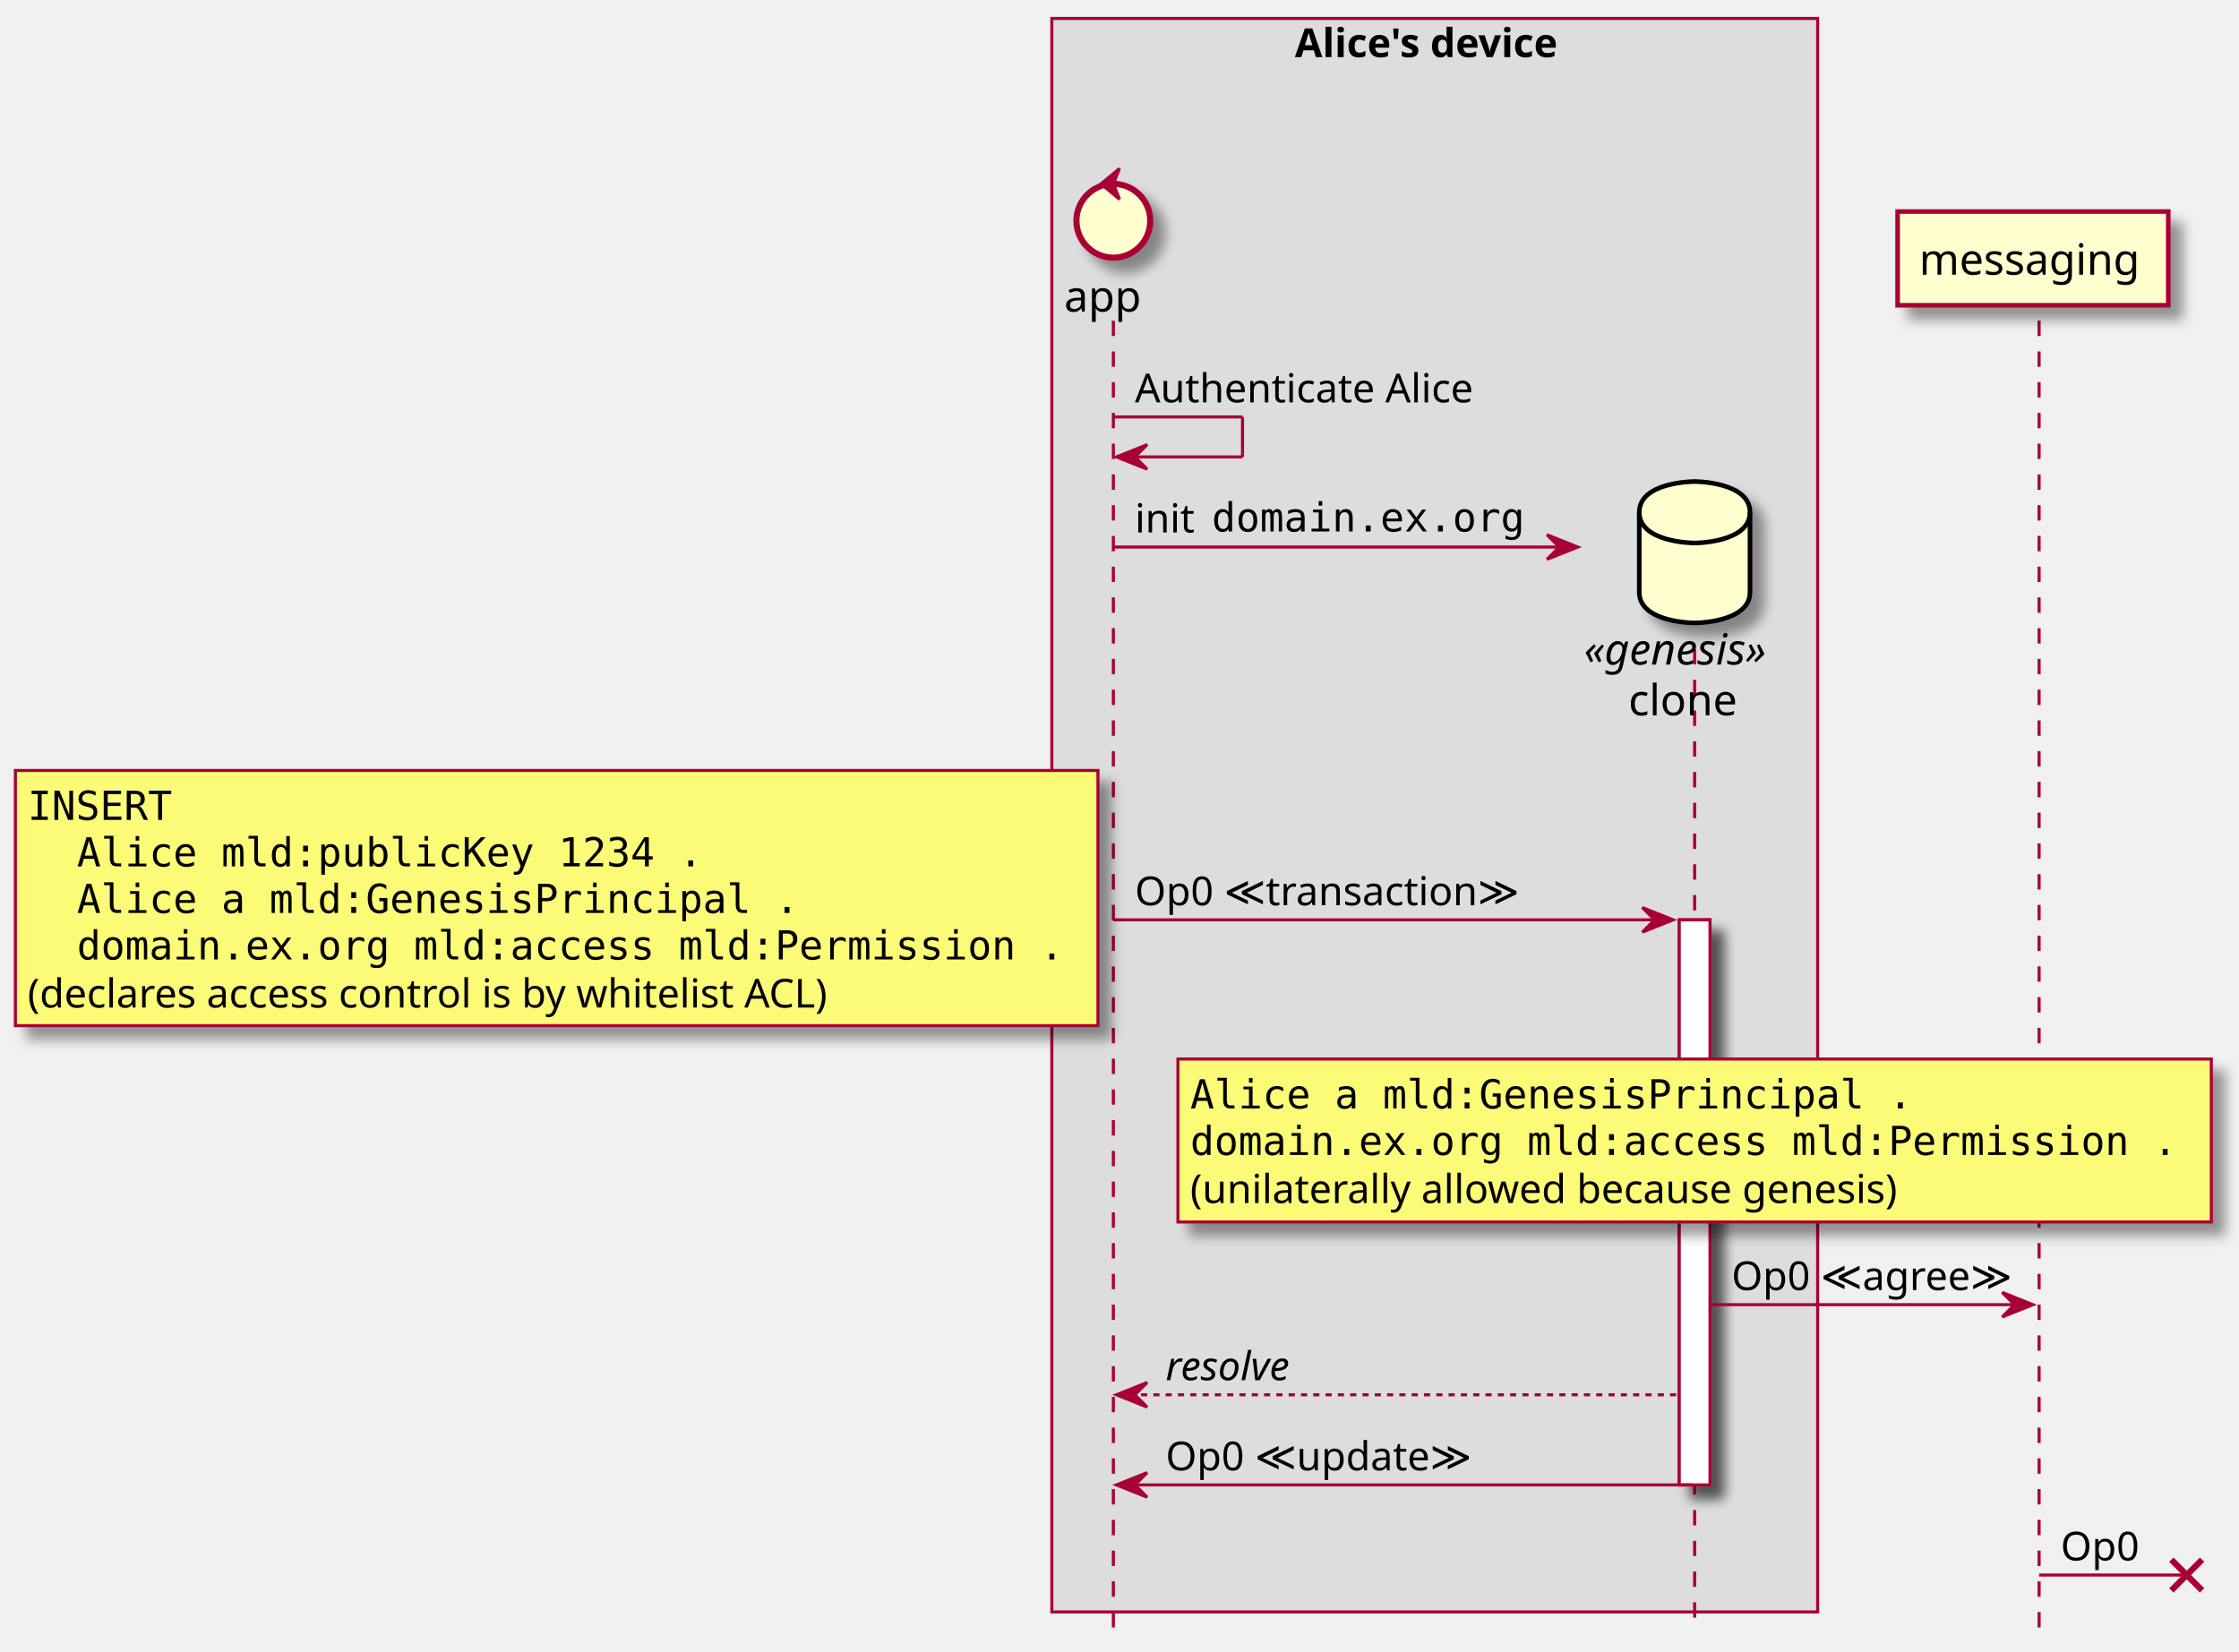
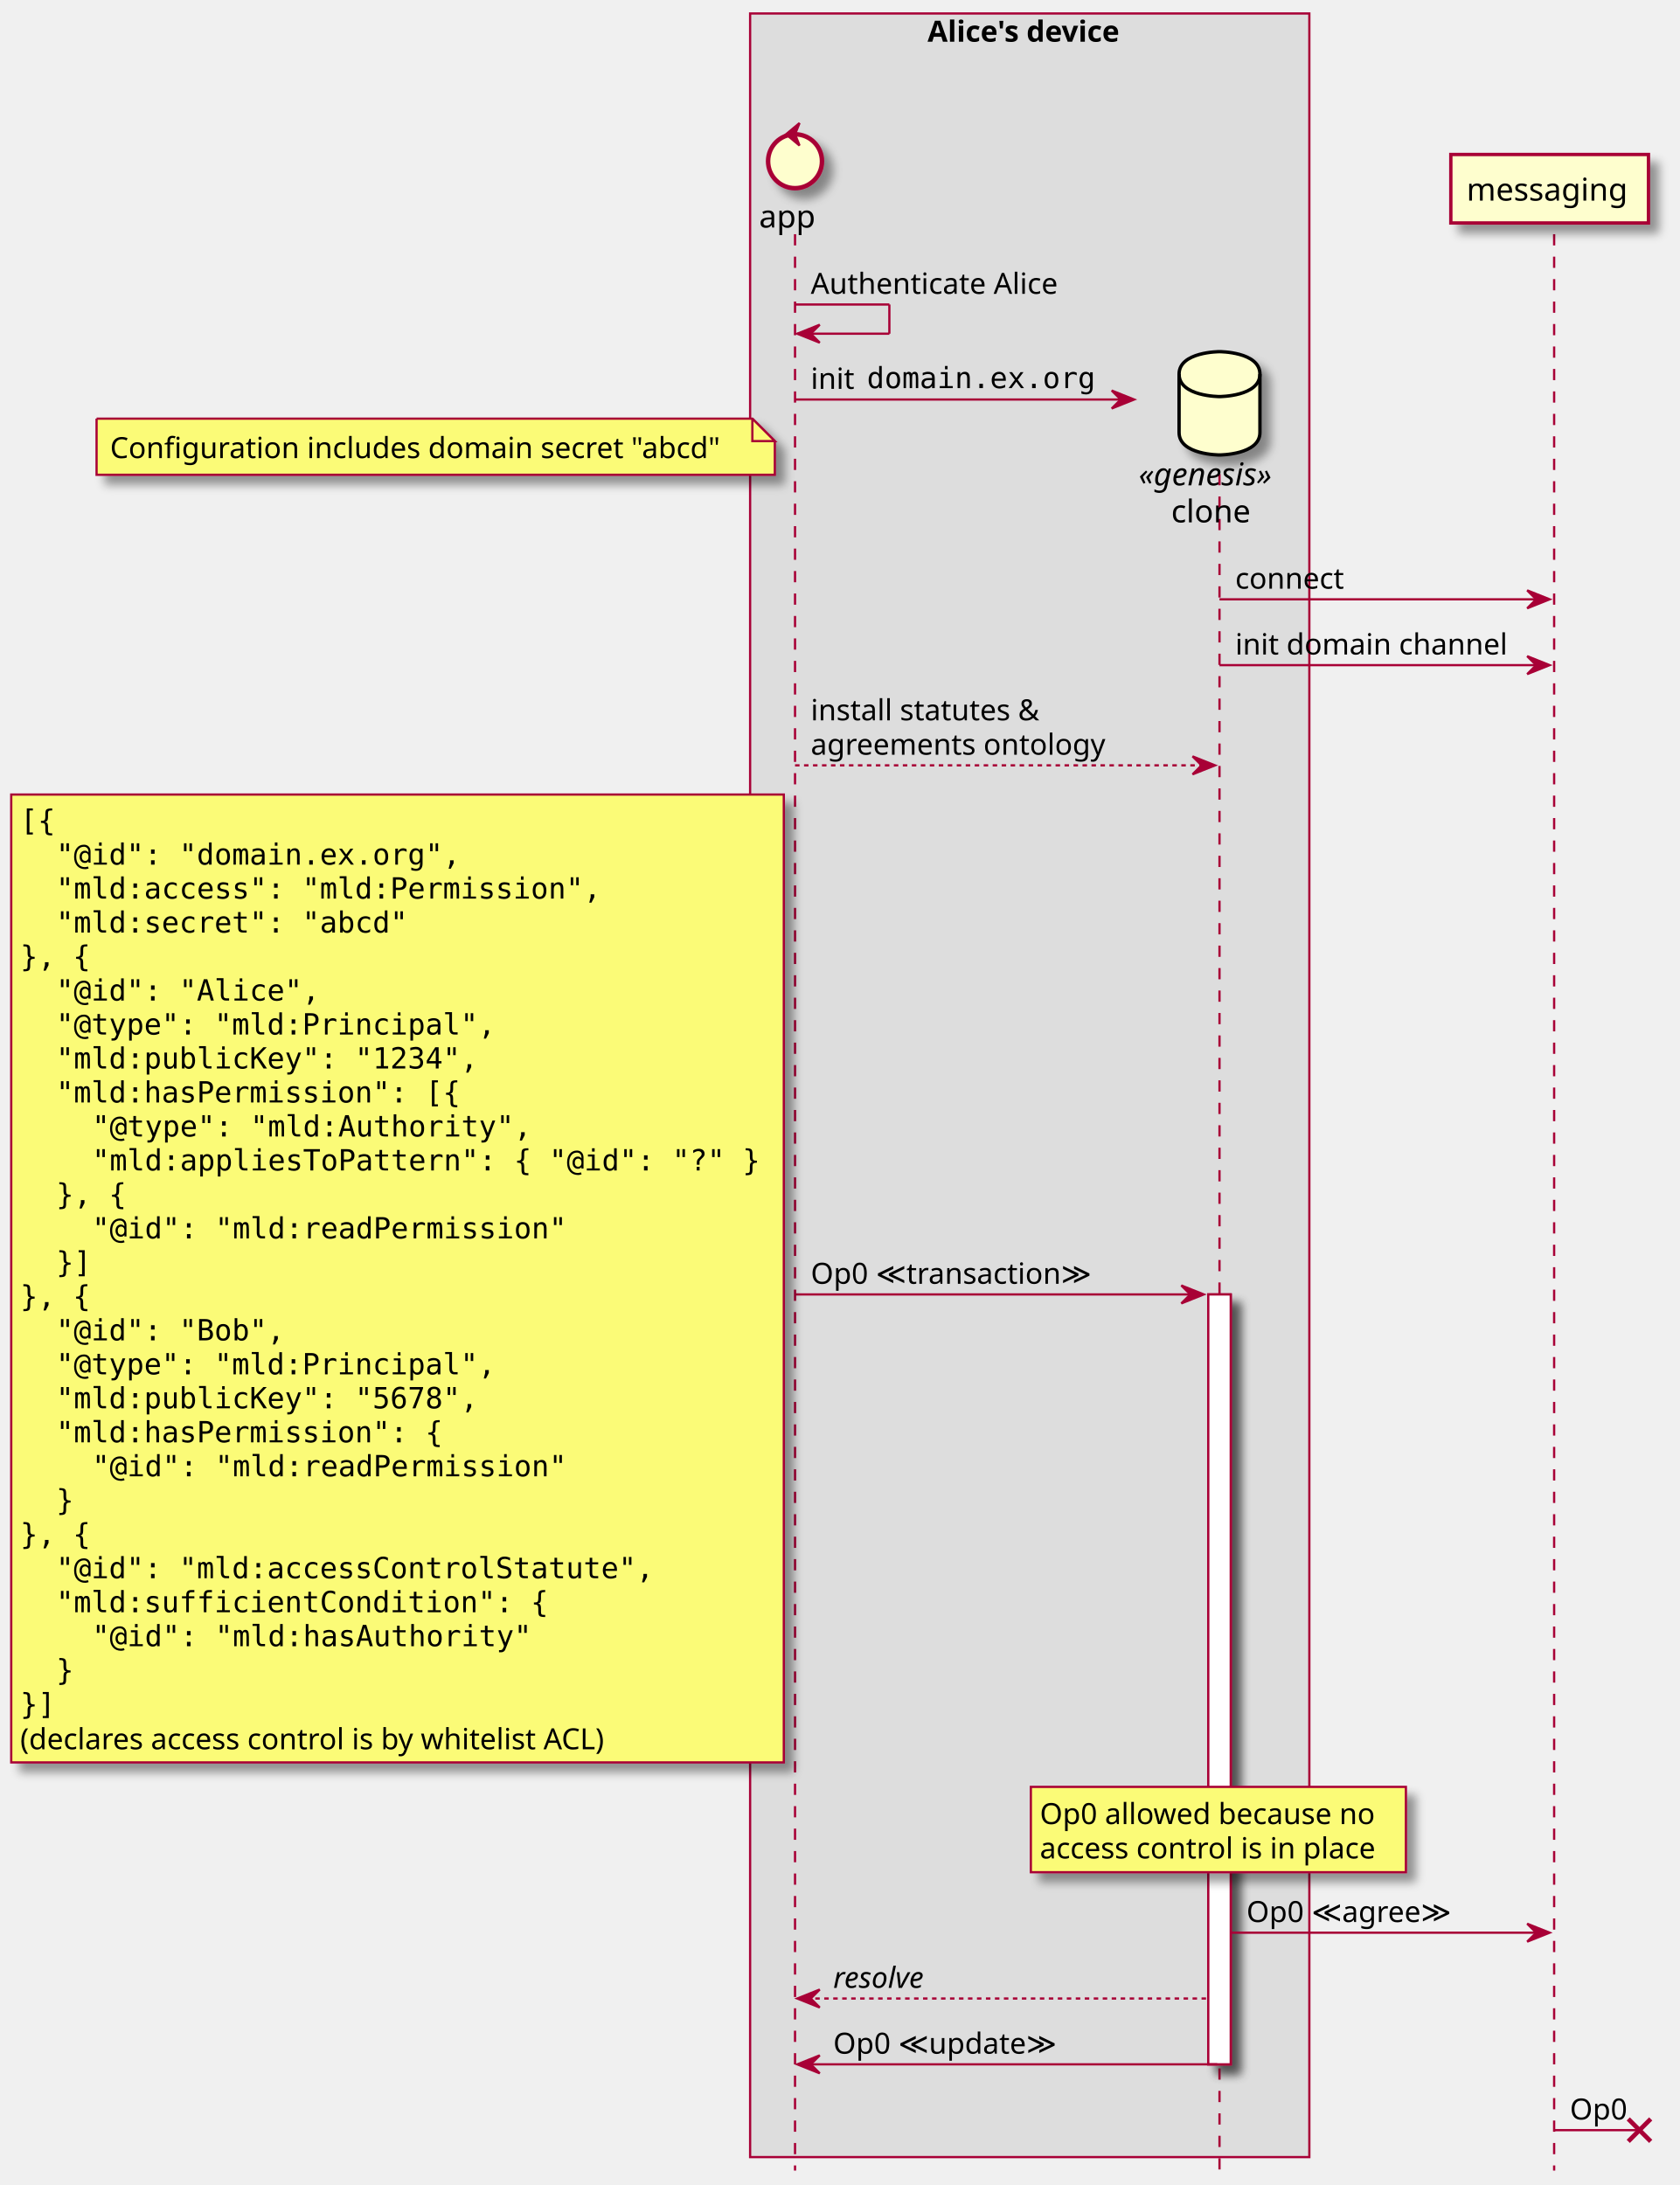
- <svg xmlns="http://www.w3.org/2000/svg" contentScriptType="application/ecmascript" contentStyleType="text/css" height="537px" preserveAspectRatio="none" style="width:728px;height:537px;background:#FFFFFF;" version="1.1" viewBox="0 0 728 537" width="728px" zoomAndPan="magnify">
+ <svg xmlns="http://www.w3.org/2000/svg" contentScriptType="application/ecmascript" contentStyleType="text/css" height="973px" preserveAspectRatio="none" style="width:748px;height:973px;background:#FFFFFF;" version="1.1" viewBox="0 0 748 973" width="748px" zoomAndPan="magnify">
  <defs>
-     <filter height="300%" id="f1vkohxawcmmhj" width="300%" x="-1" y="-1">
+     <filter height="300%" id="f1526nsyvc7wix" width="300%" x="-1" y="-1">
      <feGaussianBlur result="blurOut" stdDeviation="2.0" />
      <feColorMatrix in="blurOut" result="blurOut2" type="matrix" values="0 0 0 0 0 0 0 0 0 0 0 0 0 0 0 0 0 0 .4 0" />
      <feOffset dx="4.0" dy="4.0" in="blurOut2" result="blurOut3" />
      <feBlend in="SourceGraphic" in2="blurOut3" mode="normal" />
    </filter>
  </defs>
  <g>
-     <rect fill="#DDDDDD" height="518.234" style="stroke:#A80036;stroke-width:1.0;" width="249" x="342" y="6" />
-     <text fill="#000000" font-family="sans-serif" font-size="13" font-weight="bold" lengthAdjust="spacing" textLength="91" x="421" y="18.568">Alice's device</text>
-     <rect fill="#FFFFFF" filter="url(#f1vkohxawcmmhj)" height="183.773" style="stroke:#A80036;stroke-width:1.0;" width="10" x="546" y="299.15" />
-     <line style="stroke:#A80036;stroke-width:1.0;stroke-dasharray:5.0,5.0;" x1="362" x2="362" y1="104.287" y2="530.234" />
-     <line style="stroke:#A80036;stroke-width:1.0;stroke-dasharray:5.0,5.0;" x1="551" x2="551" y1="211.086" y2="530.234" />
-     <line style="stroke:#A80036;stroke-width:1.0;stroke-dasharray:5.0,5.0;" x1="663" x2="663" y1="104.287" y2="530.234" />
-     <text fill="#000000" font-family="sans-serif" font-size="14" lengthAdjust="spacing" textLength="26" x="346" y="101.334">app</text>
-     <ellipse cx="362" cy="71.799" fill="#FEFECE" filter="url(#f1vkohxawcmmhj)" rx="12" ry="12" style="stroke:#A80036;stroke-width:2.0;" />
-     <polygon fill="#A80036" points="358,59.799,364,54.799,362,59.799,364,64.799,358,59.799" style="stroke:#A80036;stroke-width:1.0;" />
-     <rect fill="#FEFECE" filter="url(#f1vkohxawcmmhj)" height="30.488" style="stroke:#A80036;stroke-width:1.5;" width="88" x="617" y="68.799" />
-     <text fill="#000000" font-family="sans-serif" font-size="14" lengthAdjust="spacing" textLength="74" x="624" y="89.334">messaging</text>
-     <rect fill="#FFFFFF" filter="url(#f1vkohxawcmmhj)" height="183.773" style="stroke:#A80036;stroke-width:1.0;" width="10" x="546" y="299.15" />
-     <line style="stroke:#A80036;stroke-width:1.0;" x1="362" x2="404" y1="135.598" y2="135.598" />
-     <line style="stroke:#A80036;stroke-width:1.0;" x1="404" x2="404" y1="135.598" y2="148.598" />
-     <line style="stroke:#A80036;stroke-width:1.0;" x1="363" x2="404" y1="148.598" y2="148.598" />
-     <polygon fill="#A80036" points="373,144.598,363,148.598,373,152.598,369,148.598" style="stroke:#A80036;stroke-width:1.0;" />
-     <text fill="#000000" font-family="sans-serif" font-size="13" lengthAdjust="spacing" textLength="115" x="369" y="130.856">Authenticate Alice</text>
-     <polygon fill="#A80036" points="503,173.908,513,177.908,503,181.908,507,177.908" style="stroke:#A80036;stroke-width:1.0;" />
-     <line style="stroke:#A80036;stroke-width:1.0;" x1="362" x2="509" y1="177.908" y2="177.908" />
-     <text fill="#000000" font-family="sans-serif" font-size="13" lengthAdjust="spacing" textLength="21" x="369" y="173.166">init</text>
-     <text fill="#000000" font-family="monospace" font-size="13" lengthAdjust="spacing" textLength="104" x="394" y="172.842">domain.ex.org</text>
-     <text fill="#000000" font-family="sans-serif" font-size="14" font-style="italic" lengthAdjust="spacing" textLength="66" x="515" y="216.133">«genesis»</text>
-     <text fill="#000000" font-family="sans-serif" font-size="14" lengthAdjust="spacing" textLength="37" x="529.5" y="232.621">clone</text>
-     <path d="M533,166.598 C533,156.598 551,156.598 551,156.598 C551,156.598 569,156.598 569,166.598 L569,192.598 C569,202.598 551,202.598 551,202.598 C551,202.598 533,202.598 533,192.598 L533,166.598 " fill="#FEFECE" filter="url(#f1vkohxawcmmhj)" style="stroke:#000000;stroke-width:1.5;" />
-     <path d="M533,166.598 C533,176.598 551,176.598 551,176.598 C551,176.598 569,176.598 569,166.598 " fill="none" style="stroke:#000000;stroke-width:1.5;" />
-     <polygon fill="#A80036" points="534,295.15,544,299.15,534,303.15,538,299.15" style="stroke:#A80036;stroke-width:1.0;" />
-     <line style="stroke:#A80036;stroke-width:1.0;" x1="362" x2="540" y1="299.15" y2="299.15" />
-     <text fill="#000000" font-family="sans-serif" font-size="13" lengthAdjust="spacing" textLength="120" x="369" y="294.408">Op0 ≪transaction≫</text>
-     <rect fill="#FBFB77" filter="url(#f1vkohxawcmmhj)" height="83" style="stroke:#A80036;stroke-width:1.0;" width="352" x="5" y="250.574" />
-     <text fill="#000000" font-family="monospace" font-size="13" lengthAdjust="spacing" textLength="48" x="9" y="266.641">INSERT</text>
-     <text fill="#000000" font-family="monospace" font-size="13" lengthAdjust="spacing" textLength="208" x="25" y="281.774">Alice mld:publicKey 1234 .</text>
-     <text fill="#000000" font-family="monospace" font-size="13" lengthAdjust="spacing" textLength="240" x="25" y="296.907">Alice a mld:GenesisPrincipal .</text>
-     <text fill="#000000" font-family="monospace" font-size="13" lengthAdjust="spacing" textLength="328" x="25" y="312.04">domain.ex.org mld:access mld:Permission .</text>
-     <text fill="#000000" font-family="sans-serif" font-size="13" lengthAdjust="spacing" textLength="276" x="9" y="327.674">(declares access control is by whitelist ACL)</text>
-     <rect fill="#FBFB77" filter="url(#f1vkohxawcmmhj)" height="53" style="stroke:#A80036;stroke-width:1.0;" width="336" x="383" y="344.416" />
-     <text fill="#000000" font-family="monospace" font-size="13" lengthAdjust="spacing" textLength="240" x="387" y="360.483">Alice a mld:GenesisPrincipal .</text>
-     <text fill="#000000" font-family="monospace" font-size="13" lengthAdjust="spacing" textLength="328" x="387" y="375.616">domain.ex.org mld:access mld:Permission .</text>
-     <text fill="#000000" font-family="sans-serif" font-size="13" lengthAdjust="spacing" textLength="237" x="387" y="391.25">(unilaterally allowed because genesis)</text>
-     <polygon fill="#A80036" points="651,420.303,661,424.303,651,428.303,655,424.303" style="stroke:#A80036;stroke-width:1.0;" />
-     <line style="stroke:#A80036;stroke-width:1.0;" x1="556" x2="657" y1="424.303" y2="424.303" />
-     <text fill="#000000" font-family="sans-serif" font-size="13" lengthAdjust="spacing" textLength="83" x="563" y="419.56">Op0 ≪agree≫</text>
-     <polygon fill="#A80036" points="373,449.613,363,453.613,373,457.613,369,453.613" style="stroke:#A80036;stroke-width:1.0;" />
-     <line style="stroke:#A80036;stroke-width:1.0;stroke-dasharray:2.0,2.0;" x1="367" x2="545" y1="453.613" y2="453.613" />
-     <text fill="#000000" font-family="sans-serif" font-size="13" font-style="italic" lengthAdjust="spacing" textLength="45" x="379" y="448.871">resolve</text>
-     <polygon fill="#A80036" points="373,478.924,363,482.924,373,486.924,369,482.924" style="stroke:#A80036;stroke-width:1.0;" />
-     <line style="stroke:#A80036;stroke-width:1.0;" x1="367" x2="550" y1="482.924" y2="482.924" />
-     <text fill="#000000" font-family="sans-serif" font-size="13" lengthAdjust="spacing" textLength="92" x="379" y="478.182">Op0 ≪update≫</text>
-     <line style="stroke:#A80036;stroke-width:2.0;" x1="706" x2="716" y1="507.234" y2="517.234" />
-     <line style="stroke:#A80036;stroke-width:2.0;" x1="706" x2="716" y1="517.234" y2="507.234" />
-     <line style="stroke:#A80036;stroke-width:1.0;" x1="663" x2="711" y1="512.234" y2="512.234" />
-     <text fill="#000000" font-family="sans-serif" font-size="13" lengthAdjust="spacing" textLength="26" x="670" y="507.492">Op0</text>
+     <rect fill="#DDDDDD" height="954.576" style="stroke:#A80036;stroke-width:1.0;" width="249" x="334" y="6" />
+     <text fill="#000000" font-family="sans-serif" font-size="13" font-weight="bold" lengthAdjust="spacing" textLength="91" x="413" y="18.568">Alice's device</text>
+     <rect fill="#FFFFFF" filter="url(#f1526nsyvc7wix)" height="342.846" style="stroke:#A80036;stroke-width:1.0;" width="10" x="538" y="576.42" />
+     <line style="stroke:#A80036;stroke-width:1.0;stroke-dasharray:5.0,5.0;" x1="354" x2="354" y1="104.287" y2="966.576" />
+     <line style="stroke:#A80036;stroke-width:1.0;stroke-dasharray:5.0,5.0;" x1="543" x2="543" y1="211.086" y2="966.576" />
+     <line style="stroke:#A80036;stroke-width:1.0;stroke-dasharray:5.0,5.0;" x1="692" x2="692" y1="104.287" y2="966.576" />
+     <text fill="#000000" font-family="sans-serif" font-size="14" lengthAdjust="spacing" textLength="26" x="338" y="101.334">app</text>
+     <ellipse cx="354" cy="71.799" fill="#FEFECE" filter="url(#f1526nsyvc7wix)" rx="12" ry="12" style="stroke:#A80036;stroke-width:2.0;" />
+     <polygon fill="#A80036" points="350,59.799,356,54.799,354,59.799,356,64.799,350,59.799" style="stroke:#A80036;stroke-width:1.0;" />
+     <rect fill="#FEFECE" filter="url(#f1526nsyvc7wix)" height="30.488" style="stroke:#A80036;stroke-width:1.5;" width="88" x="646" y="68.799" />
+     <text fill="#000000" font-family="sans-serif" font-size="14" lengthAdjust="spacing" textLength="74" x="653" y="89.334">messaging</text>
+     <rect fill="#FFFFFF" filter="url(#f1526nsyvc7wix)" height="342.846" style="stroke:#A80036;stroke-width:1.0;" width="10" x="538" y="576.42" />
+     <line style="stroke:#A80036;stroke-width:1.0;" x1="354" x2="396" y1="135.598" y2="135.598" />
+     <line style="stroke:#A80036;stroke-width:1.0;" x1="396" x2="396" y1="135.598" y2="148.598" />
+     <line style="stroke:#A80036;stroke-width:1.0;" x1="355" x2="396" y1="148.598" y2="148.598" />
+     <polygon fill="#A80036" points="365,144.598,355,148.598,365,152.598,361,148.598" style="stroke:#A80036;stroke-width:1.0;" />
+     <text fill="#000000" font-family="sans-serif" font-size="13" lengthAdjust="spacing" textLength="115" x="361" y="130.856">Authenticate Alice</text>
+     <polygon fill="#A80036" points="495,173.908,505,177.908,495,181.908,499,177.908" style="stroke:#A80036;stroke-width:1.0;" />
+     <line style="stroke:#A80036;stroke-width:1.0;" x1="354" x2="501" y1="177.908" y2="177.908" />
+     <text fill="#000000" font-family="sans-serif" font-size="13" lengthAdjust="spacing" textLength="21" x="361" y="173.166">init</text>
+     <text fill="#000000" font-family="monospace" font-size="13" lengthAdjust="spacing" textLength="104" x="386" y="172.842">domain.ex.org</text>
+     <text fill="#000000" font-family="sans-serif" font-size="14" font-style="italic" lengthAdjust="spacing" textLength="66" x="507" y="216.133">«genesis»</text>
+     <text fill="#000000" font-family="sans-serif" font-size="14" lengthAdjust="spacing" textLength="37" x="521.5" y="232.621">clone</text>
+     <path d="M525,166.598 C525,156.598 543,156.598 543,156.598 C543,156.598 561,156.598 561,166.598 L561,192.598 C561,202.598 543,202.598 543,202.598 C543,202.598 525,202.598 525,192.598 L525,166.598 " fill="#FEFECE" filter="url(#f1526nsyvc7wix)" style="stroke:#000000;stroke-width:1.5;" />
+     <path d="M525,166.598 C525,176.598 543,176.598 543,176.598 C543,176.598 561,176.598 561,166.598 " fill="none" style="stroke:#000000;stroke-width:1.5;" />
+     <path d="M43,186.431 L43,211.431 L345,211.431 L345,196.431 L335,186.431 L43,186.431 " fill="#FBFB77" filter="url(#f1526nsyvc7wix)" style="stroke:#A80036;stroke-width:1.0;" />
+     <path d="M335,186.431 L335,196.431 L345,196.431 L335,186.431 " fill="#FBFB77" style="stroke:#A80036;stroke-width:1.0;" />
+     <text fill="#000000" font-family="sans-serif" font-size="13" lengthAdjust="spacing" textLength="281" x="49" y="203.999">Configuration includes domain secret "abcd"</text>
+     <polygon fill="#A80036" points="680,262.885,690,266.885,680,270.885,684,266.885" style="stroke:#A80036;stroke-width:1.0;" />
+     <line style="stroke:#A80036;stroke-width:1.0;" x1="543" x2="686" y1="266.885" y2="266.885" />
+     <text fill="#000000" font-family="sans-serif" font-size="13" lengthAdjust="spacing" textLength="50" x="550" y="262.143">connect</text>
+     <polygon fill="#A80036" points="680,292.195,690,296.195,680,300.195,684,296.195" style="stroke:#A80036;stroke-width:1.0;" />
+     <line style="stroke:#A80036;stroke-width:1.0;" x1="543" x2="686" y1="296.195" y2="296.195" />
+     <text fill="#000000" font-family="sans-serif" font-size="13" lengthAdjust="spacing" textLength="125" x="550" y="291.453">init domain channel</text>
+     <polygon fill="#A80036" points="531,336.816,541,340.816,531,344.816,535,340.816" style="stroke:#A80036;stroke-width:1.0;" />
+     <line style="stroke:#A80036;stroke-width:1.0;stroke-dasharray:2.0,2.0;" x1="354" x2="537" y1="340.816" y2="340.816" />
+     <text fill="#000000" font-family="sans-serif" font-size="13" lengthAdjust="spacing" textLength="107" x="361" y="320.764">install statutes &amp;</text>
+     <text fill="#000000" font-family="sans-serif" font-size="13" lengthAdjust="spacing" textLength="133" x="361" y="336.074">agreements ontology</text>
+     <polygon fill="#A80036" points="526,572.42,536,576.42,526,580.42,530,576.42" style="stroke:#A80036;stroke-width:1.0;" />
+     <line style="stroke:#A80036;stroke-width:1.0;" x1="354" x2="532" y1="576.42" y2="576.42" />
+     <text fill="#000000" font-family="sans-serif" font-size="13" lengthAdjust="spacing" textLength="120" x="361" y="571.678">Op0 ≪transaction≫</text>
+     <rect fill="#FBFB77" filter="url(#f1526nsyvc7wix)" height="431" style="stroke:#A80036;stroke-width:1.0;" width="344" x="5" y="353.816" />
+     <text fill="#000000" font-family="monospace" font-size="13" lengthAdjust="spacing" textLength="16" x="9" y="369.883">[{</text>
+     <text fill="#000000" font-family="monospace" font-size="13" lengthAdjust="spacing" textLength="184" x="25" y="385.016">"@id": "domain.ex.org",</text>
+     <text fill="#000000" font-family="monospace" font-size="13" lengthAdjust="spacing" textLength="248" x="25" y="400.149">"mld:access": "mld:Permission",</text>
+     <text fill="#000000" font-family="monospace" font-size="13" lengthAdjust="spacing" textLength="160" x="25" y="415.282">"mld:secret": "abcd"</text>
+     <text fill="#000000" font-family="monospace" font-size="13" lengthAdjust="spacing" textLength="32" x="9" y="430.415">}, {</text>
+     <text fill="#000000" font-family="monospace" font-size="13" lengthAdjust="spacing" textLength="120" x="25" y="445.547">"@id": "Alice",</text>
+     <text fill="#000000" font-family="monospace" font-size="13" lengthAdjust="spacing" textLength="200" x="25" y="460.68">"@type": "mld:Principal",</text>
+     <text fill="#000000" font-family="monospace" font-size="13" lengthAdjust="spacing" textLength="192" x="25" y="475.813">"mld:publicKey": "1234",</text>
+     <text fill="#000000" font-family="monospace" font-size="13" lengthAdjust="spacing" textLength="184" x="25" y="490.946">"mld:hasPermission": [{</text>
+     <text fill="#000000" font-family="monospace" font-size="13" lengthAdjust="spacing" textLength="200" x="41" y="506.079">"@type": "mld:Authority",</text>
+     <text fill="#000000" font-family="monospace" font-size="13" lengthAdjust="spacing" textLength="304" x="41" y="521.211">"mld:appliesToPattern": { "@id": "?" }</text>
+     <text fill="#000000" font-family="monospace" font-size="13" lengthAdjust="spacing" textLength="32" x="25" y="536.344">}, {</text>
+     <text fill="#000000" font-family="monospace" font-size="13" lengthAdjust="spacing" textLength="216" x="41" y="551.477">"@id": "mld:readPermission"</text>
+     <text fill="#000000" font-family="monospace" font-size="13" lengthAdjust="spacing" textLength="16" x="25" y="566.61">}]</text>
+     <text fill="#000000" font-family="monospace" font-size="13" lengthAdjust="spacing" textLength="32" x="9" y="581.743">}, {</text>
+     <text fill="#000000" font-family="monospace" font-size="13" lengthAdjust="spacing" textLength="104" x="25" y="596.875">"@id": "Bob",</text>
+     <text fill="#000000" font-family="monospace" font-size="13" lengthAdjust="spacing" textLength="200" x="25" y="612.008">"@type": "mld:Principal",</text>
+     <text fill="#000000" font-family="monospace" font-size="13" lengthAdjust="spacing" textLength="192" x="25" y="627.141">"mld:publicKey": "5678",</text>
+     <text fill="#000000" font-family="monospace" font-size="13" lengthAdjust="spacing" textLength="176" x="25" y="642.274">"mld:hasPermission": {</text>
+     <text fill="#000000" font-family="monospace" font-size="13" lengthAdjust="spacing" textLength="216" x="41" y="657.407">"@id": "mld:readPermission"</text>
+     <text fill="#000000" font-family="monospace" font-size="13" lengthAdjust="spacing" textLength="8" x="25" y="672.54">}</text>
+     <text fill="#000000" font-family="monospace" font-size="13" lengthAdjust="spacing" textLength="32" x="9" y="687.672">}, {</text>
+     <text fill="#000000" font-family="monospace" font-size="13" lengthAdjust="spacing" textLength="272" x="25" y="702.805">"@id": "mld:accessControlStatute",</text>
+     <text fill="#000000" font-family="monospace" font-size="13" lengthAdjust="spacing" textLength="224" x="25" y="717.938">"mld:sufficientCondition": {</text>
+     <text fill="#000000" font-family="monospace" font-size="13" lengthAdjust="spacing" textLength="200" x="41" y="733.071">"@id": "mld:hasAuthority"</text>
+     <text fill="#000000" font-family="monospace" font-size="13" lengthAdjust="spacing" textLength="8" x="25" y="748.204">}</text>
+     <text fill="#000000" font-family="monospace" font-size="13" lengthAdjust="spacing" textLength="16" x="9" y="763.336">}]</text>
+     <text fill="#000000" font-family="sans-serif" font-size="13" lengthAdjust="spacing" textLength="276" x="9" y="778.971">(declares access control is by whitelist ACL)</text>
+     <rect fill="#FBFB77" filter="url(#f1526nsyvc7wix)" height="38" style="stroke:#A80036;stroke-width:1.0;" width="167" x="459" y="795.713" />
+     <text fill="#000000" font-family="sans-serif" font-size="13" lengthAdjust="spacing" textLength="153" x="463" y="812.281">Op0 allowed because no</text>
+     <text fill="#000000" font-family="sans-serif" font-size="13" lengthAdjust="spacing" textLength="159" x="463" y="827.592">access control is in place</text>
+     <polygon fill="#A80036" points="680,856.644,690,860.644,680,864.644,684,860.644" style="stroke:#A80036;stroke-width:1.0;" />
+     <line style="stroke:#A80036;stroke-width:1.0;" x1="548" x2="686" y1="860.644" y2="860.644" />
+     <text fill="#000000" font-family="sans-serif" font-size="13" lengthAdjust="spacing" textLength="83" x="555" y="855.902">Op0 ≪agree≫</text>
+     <polygon fill="#A80036" points="365,885.955,355,889.955,365,893.955,361,889.955" style="stroke:#A80036;stroke-width:1.0;" />
+     <line style="stroke:#A80036;stroke-width:1.0;stroke-dasharray:2.0,2.0;" x1="359" x2="537" y1="889.955" y2="889.955" />
+     <text fill="#000000" font-family="sans-serif" font-size="13" font-style="italic" lengthAdjust="spacing" textLength="45" x="371" y="885.213">resolve</text>
+     <polygon fill="#A80036" points="365,915.266,355,919.266,365,923.266,361,919.266" style="stroke:#A80036;stroke-width:1.0;" />
+     <line style="stroke:#A80036;stroke-width:1.0;" x1="359" x2="542" y1="919.266" y2="919.266" />
+     <text fill="#000000" font-family="sans-serif" font-size="13" lengthAdjust="spacing" textLength="92" x="371" y="914.523">Op0 ≪update≫</text>
+     <line style="stroke:#A80036;stroke-width:2.0;" x1="725" x2="735" y1="943.576" y2="953.576" />
+     <line style="stroke:#A80036;stroke-width:2.0;" x1="725" x2="735" y1="953.576" y2="943.576" />
+     <line style="stroke:#A80036;stroke-width:1.0;" x1="692" x2="730" y1="948.576" y2="948.576" />
+     <text fill="#000000" font-family="sans-serif" font-size="13" lengthAdjust="spacing" textLength="26" x="699" y="943.834">Op0</text>
  </g>
</svg>
